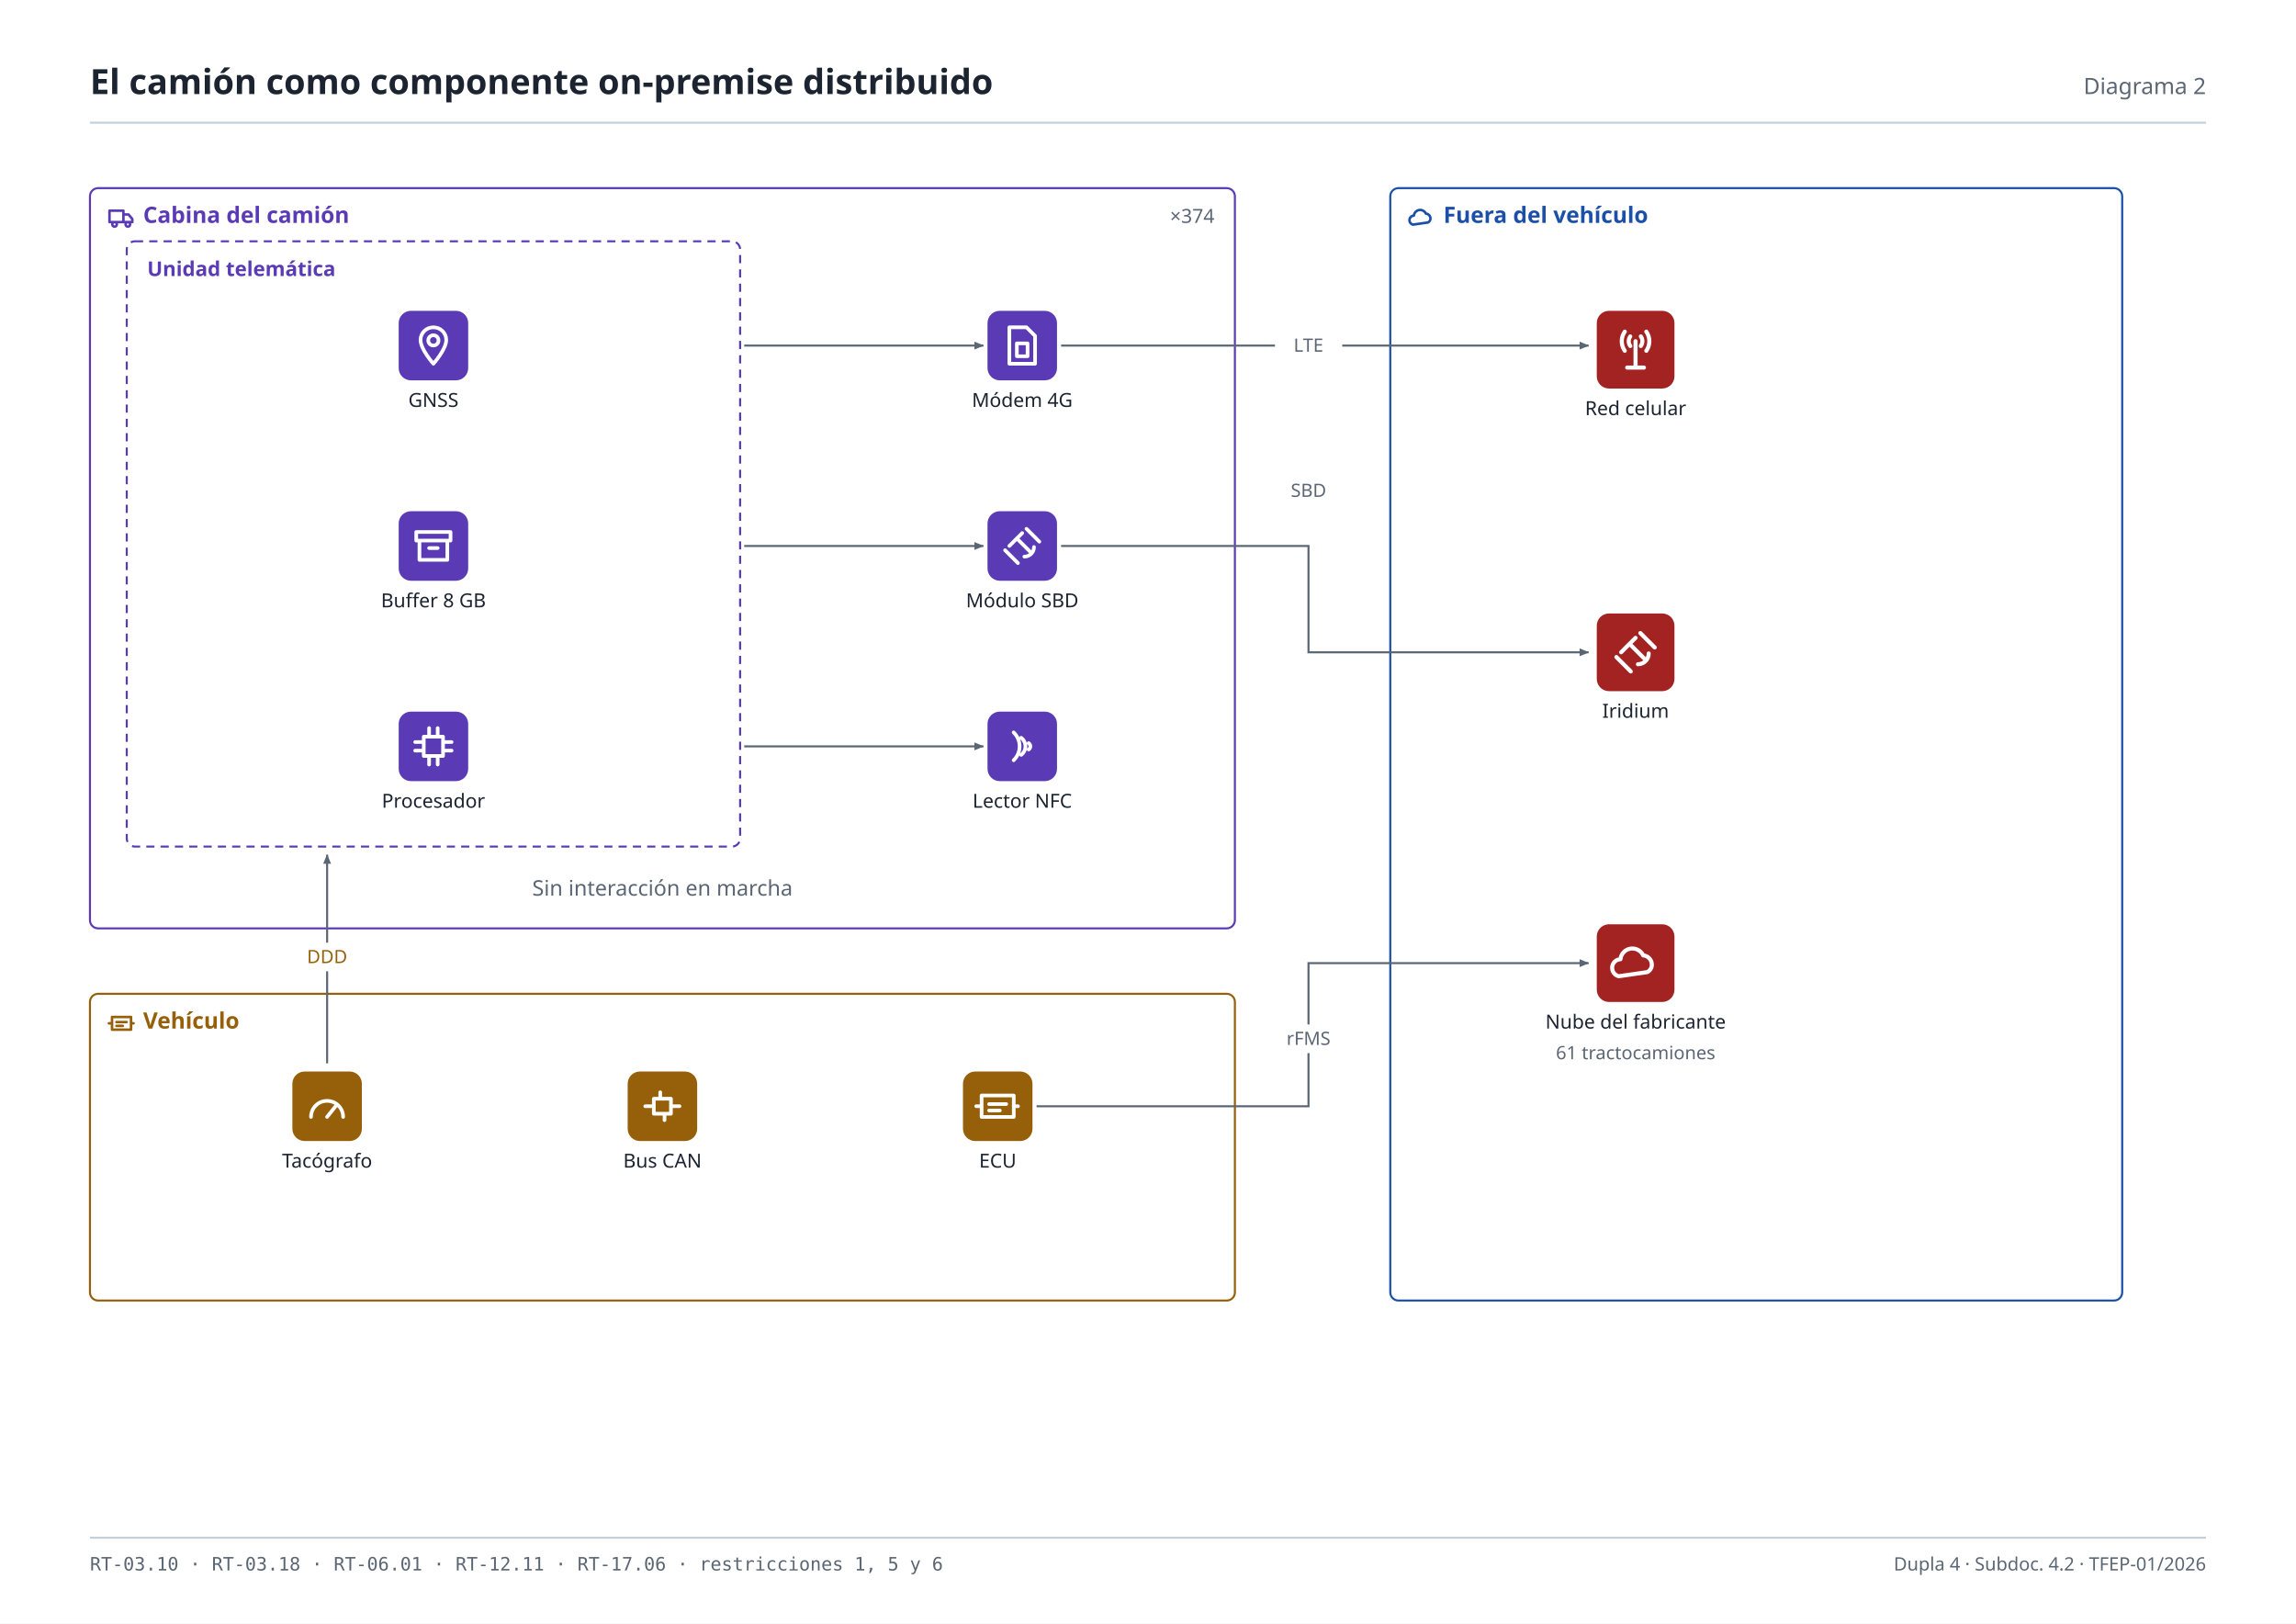
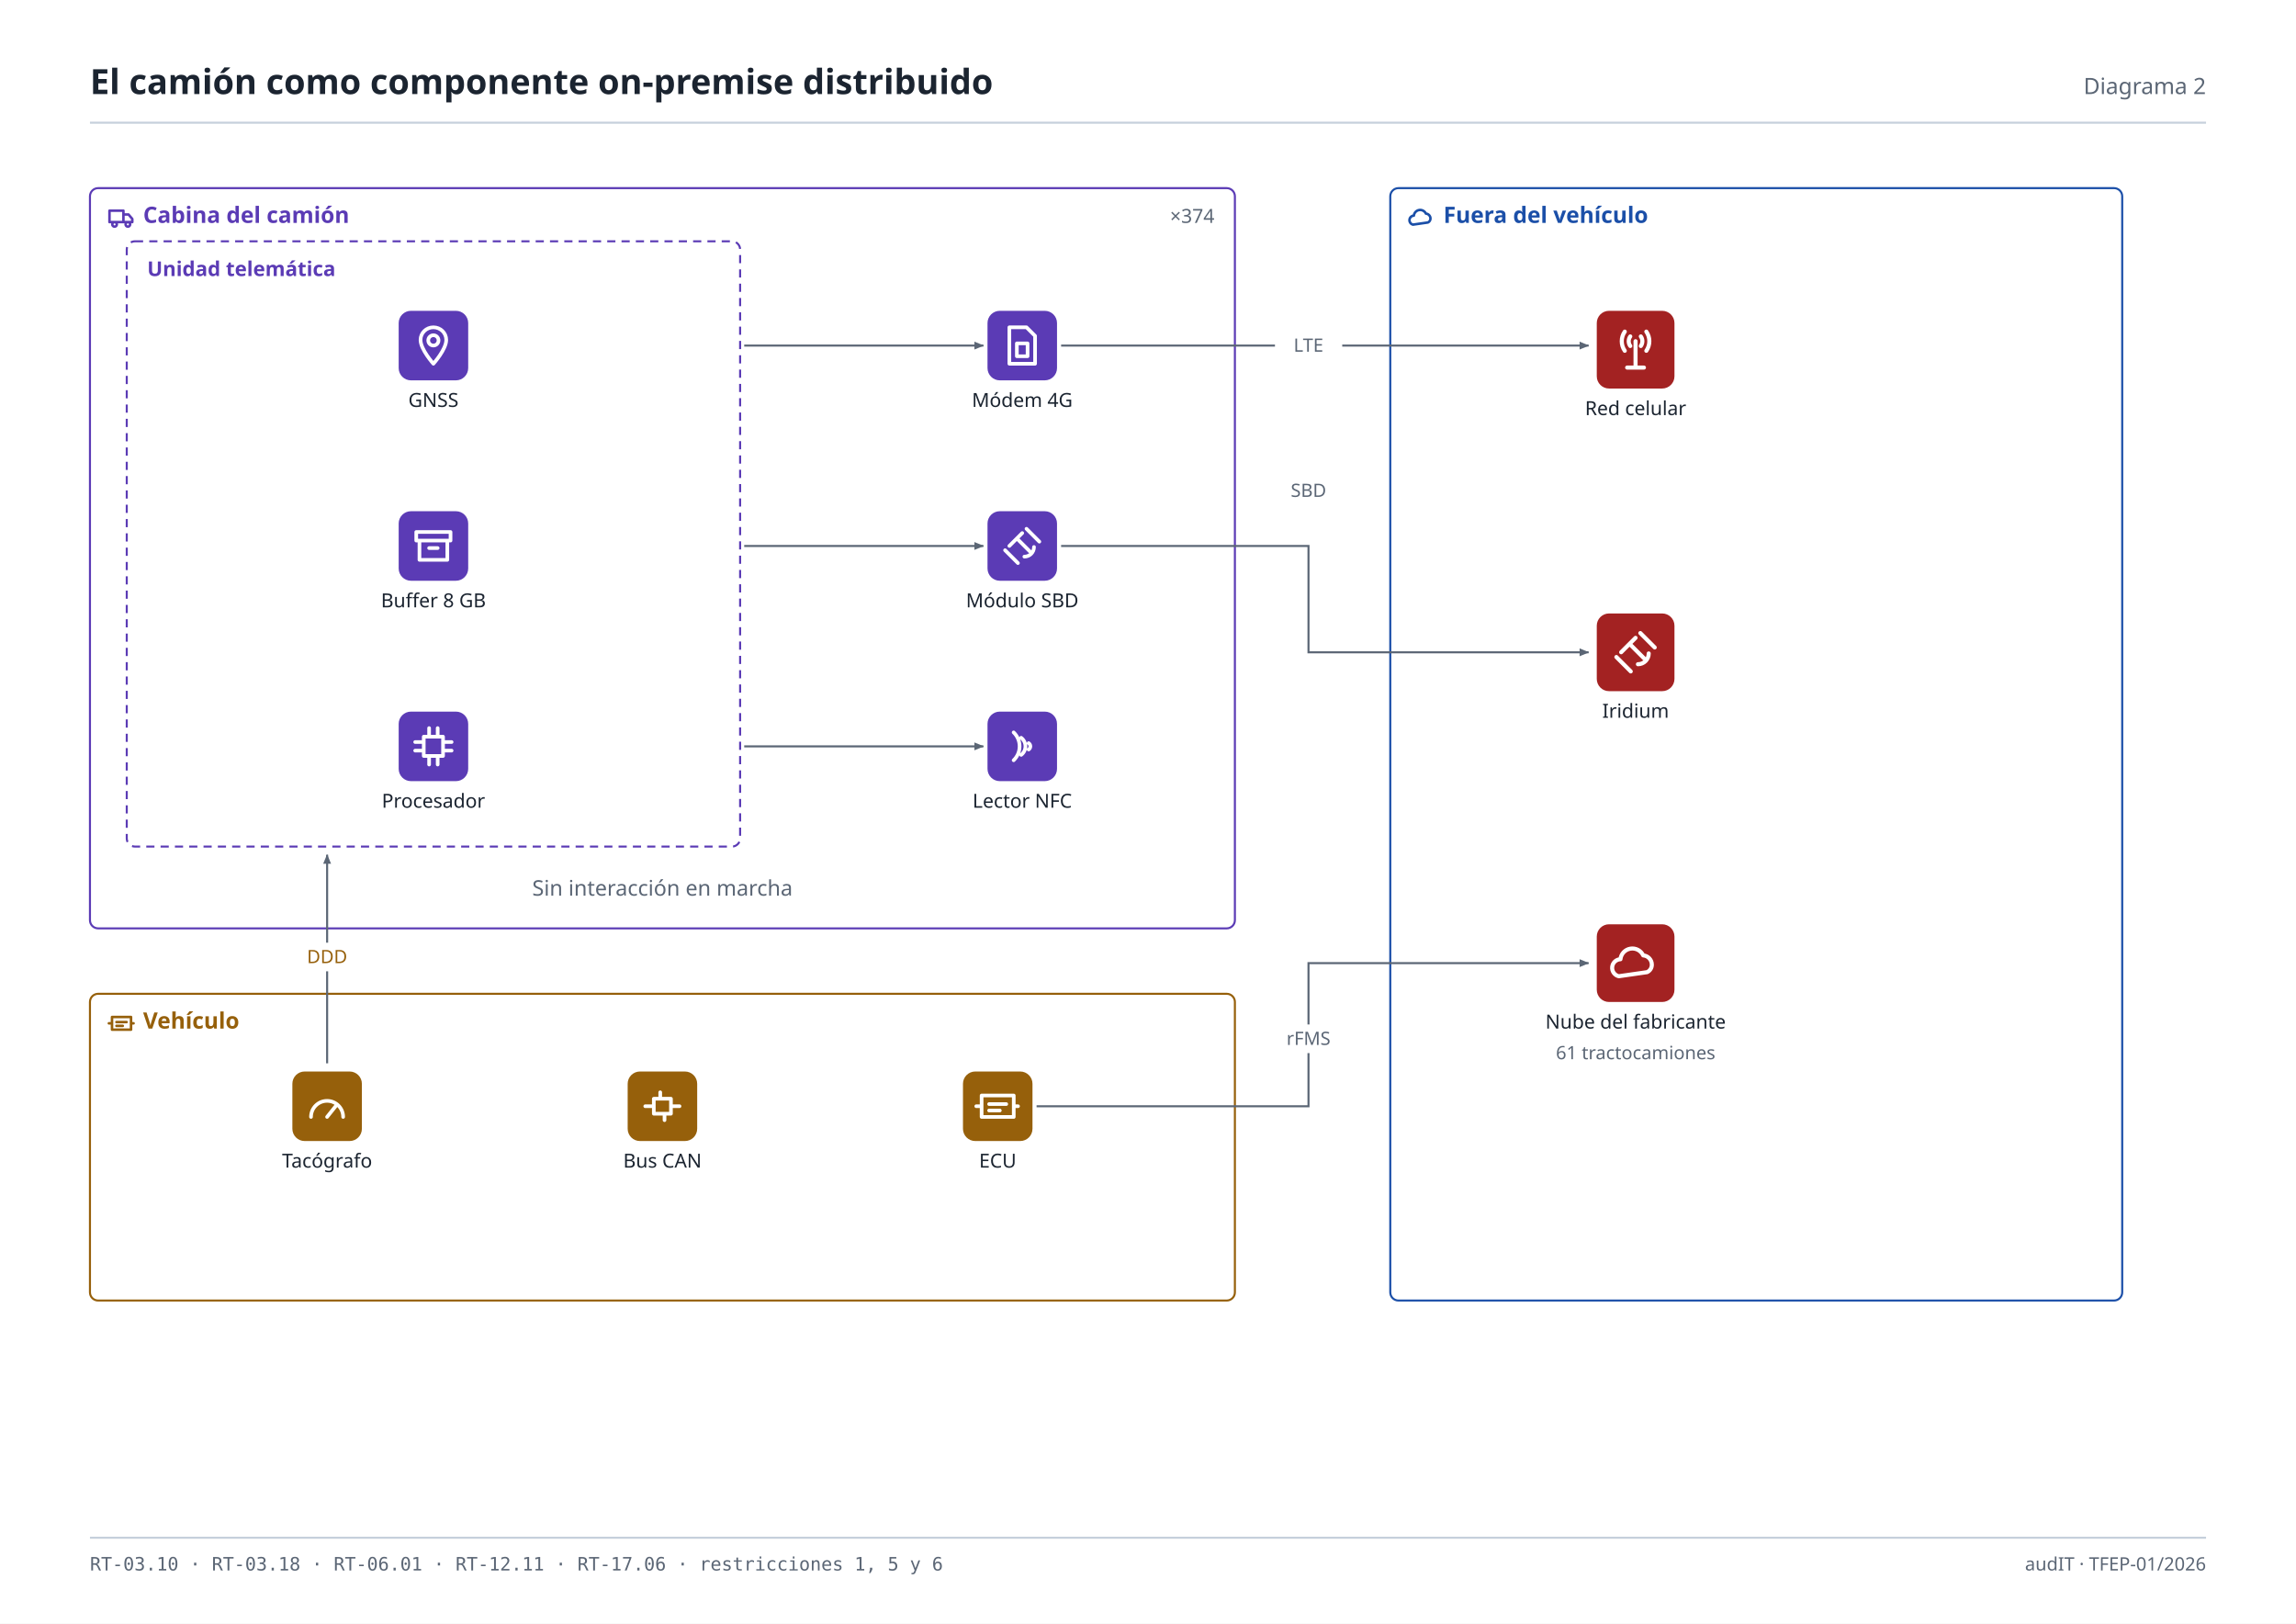
<svg xmlns="http://www.w3.org/2000/svg" width="1123" height="794" viewBox="0 0 1123 794">
  <defs>
+     <marker id="a5B6675" viewBox="0 0 10 10" refX="8" refY="5" markerWidth="5.5" markerHeight="5.5" orient="auto-start-reverse">
+       <path d="M0,1.5 L8.5,5 L0,8.5 z" fill="#5B6675" />
+     </marker>
+     <marker id="b5B6675" viewBox="0 0 10 10" refX="2" refY="5" markerWidth="5.5" markerHeight="5.5" orient="auto">
+       <path d="M8.5,1.5 L0,5 L8.5,8.5 z" fill="#5B6675" />
+     </marker>
    <marker id="aA32222" viewBox="0 0 10 10" refX="8" refY="5" markerWidth="5.5" markerHeight="5.5" orient="auto-start-reverse">
      <path d="M0,1.5 L8.5,5 L0,8.5 z" fill="#A32222" />
    </marker>
    <marker id="bA32222" viewBox="0 0 10 10" refX="2" refY="5" markerWidth="5.5" markerHeight="5.5" orient="auto">
      <path d="M8.5,1.5 L0,5 L8.5,8.5 z" fill="#A32222" />
-     </marker>
-     <marker id="a5B6675" viewBox="0 0 10 10" refX="8" refY="5" markerWidth="5.5" markerHeight="5.5" orient="auto-start-reverse">
-       <path d="M0,1.5 L8.5,5 L0,8.5 z" fill="#5B6675" />
-     </marker>
-     <marker id="b5B6675" viewBox="0 0 10 10" refX="2" refY="5" markerWidth="5.5" markerHeight="5.5" orient="auto">
-       <path d="M8.5,1.5 L0,5 L8.5,8.5 z" fill="#5B6675" />
    </marker>
    <marker id="a1B4FA8" viewBox="0 0 10 10" refX="8" refY="5" markerWidth="5.5" markerHeight="5.5" orient="auto-start-reverse">
      <path d="M0,1.5 L8.5,5 L0,8.5 z" fill="#1B4FA8" />
    </marker>
    <marker id="b1B4FA8" viewBox="0 0 10 10" refX="2" refY="5" markerWidth="5.5" markerHeight="5.5" orient="auto">
      <path d="M8.5,1.5 L0,5 L8.5,8.5 z" fill="#1B4FA8" />
    </marker>
  </defs>
  <rect width="1123" height="794" fill="#FFFFFF" />
  <text x="44" y="46" font-family="'IBM Plex Sans','Noto Sans',system-ui,sans-serif" font-size="17" font-weight="600" fill="#1B2430">El camión como componente on-premise distribuido</text>
  <text x="1079" y="46" font-family="'IBM Plex Sans','Noto Sans',system-ui,sans-serif" font-size="11" fill="#5B6675" text-anchor="end">Diagrama 2</text>
  <line x1="44" y1="60" x2="1079" y2="60" stroke="#C6D0DC" stroke-width="1" />
  <rect x="44" y="92" width="560" height="362" rx="4" fill="#FFFFFF" stroke="#5B3BB5" stroke-width="1" />
  <g transform="translate(52,99) scale(0.62)" fill="none" stroke="#5B3BB5" stroke-width="2" stroke-linecap="round" stroke-linejoin="round">
    <path d="M2.5 6.5h11v9h-11zM13.5 9.5h4l3 3.5v2.5h-7zM6.5 15.5a1.8 1.8 0 1 0 0 3.6 1.8 1.8 0 0 0 0-3.6M17 15.5a1.8 1.8 0 1 0 0 3.6 1.8 1.8 0 0 0 0-3.6" />
  </g>
  <text x="70" y="109" font-family="'IBM Plex Sans','Noto Sans',system-ui,sans-serif" font-size="11" font-weight="600" fill="#5B3BB5">Cabina del camión</text>
  <text x="594" y="109" font-family="'IBM Plex Sans','Noto Sans',system-ui,sans-serif" font-size="9.5" fill="#5B6675" text-anchor="end">×374</text>
  <rect x="62" y="118" width="300" height="296" rx="4" fill="#FFFFFF" stroke="#5B3BB5" stroke-width="1" stroke-dasharray="4 3" />
  <text x="72" y="135" font-family="'IBM Plex Sans','Noto Sans',system-ui,sans-serif" font-size="10" font-weight="600" fill="#5B3BB5">Unidad telemática</text>
  <rect x="195.0" y="152" width="34" height="34" rx="6" fill="#5B3BB5" />
  <g transform="translate(199.4,156.4) scale(1.048)" fill="none" stroke="#fff" stroke-width="1.7" stroke-linecap="round" stroke-linejoin="round">
    <path d="M12 3.5c-3.3 0-6 2.6-6 5.9 0 4.4 6 11.1 6 11.1s6-6.7 6-11.1c0-3.3-2.7-5.9-6-5.9zM12 7.2a2.4 2.4 0 1 0 0 4.8 2.4 2.4 0 0 0 0-4.8" />
  </g>
  <text x="212" y="199" font-family="'IBM Plex Sans','Noto Sans',system-ui,sans-serif" font-size="9.5" fill="#1B2430" text-anchor="middle">GNSS</text>
  <rect x="195.0" y="250" width="34" height="34" rx="6" fill="#5B3BB5" />
  <g transform="translate(199.4,254.4) scale(1.048)" fill="none" stroke="#fff" stroke-width="1.7" stroke-linecap="round" stroke-linejoin="round">
    <path d="M4 5.5h16v4H4zM5.5 9.5v9h13v-9M10 13h4" />
  </g>
  <text x="212" y="297" font-family="'IBM Plex Sans','Noto Sans',system-ui,sans-serif" font-size="9.5" fill="#1B2430" text-anchor="middle">Buffer 8 GB</text>
  <rect x="195.0" y="348" width="34" height="34" rx="6" fill="#5B3BB5" />
  <g transform="translate(199.4,352.4) scale(1.048)" fill="none" stroke="#fff" stroke-width="1.7" stroke-linecap="round" stroke-linejoin="round">
    <path d="M7.5 7.5h9v9h-9zM10 3.5v4M14 3.5v4M10 16.5v4M14 16.5v4M3.5 10h4M3.5 14h4M16.5 10h4M16.5 14h4" />
  </g>
  <text x="212" y="395" font-family="'IBM Plex Sans','Noto Sans',system-ui,sans-serif" font-size="9.5" fill="#1B2430" text-anchor="middle">Procesador</text>
  <rect x="483.0" y="152" width="34" height="34" rx="6" fill="#5B3BB5" />
  <g transform="translate(487.4,156.4) scale(1.048)" fill="none" stroke="#fff" stroke-width="1.7" stroke-linecap="round" stroke-linejoin="round">
    <path d="M6 3.5h8l4 4v13H6zM9.5 11h5v6h-5z" />
  </g>
  <text x="500" y="199" font-family="'IBM Plex Sans','Noto Sans',system-ui,sans-serif" font-size="9.5" fill="#1B2430" text-anchor="middle">Módem 4G</text>
  <rect x="483.0" y="250" width="34" height="34" rx="6" fill="#5B3BB5" />
  <g transform="translate(487.4,254.4) scale(1.048)" fill="none" stroke="#fff" stroke-width="1.7" stroke-linecap="round" stroke-linejoin="round">
    <path d="M6 12 12 6M4 14l6 6M14 4l6 6M9.5 8.5 15.5 14.5M13 17c2.5 0 4.5-2 4.5-4.5" />
  </g>
  <text x="500" y="297" font-family="'IBM Plex Sans','Noto Sans',system-ui,sans-serif" font-size="9.5" fill="#1B2430" text-anchor="middle">Módulo SBD</text>
  <rect x="483.0" y="348" width="34" height="34" rx="6" fill="#5B3BB5" />
  <g transform="translate(487.4,352.4) scale(1.048)" fill="none" stroke="#fff" stroke-width="1.7" stroke-linecap="round" stroke-linejoin="round">
    <path d="M8 5.5a9 9 0 0 1 0 13M11.5 8a5 5 0 0 1 0 8M15 10.5a1.8 1.8 0 0 1 0 3" />
  </g>
  <text x="500" y="395" font-family="'IBM Plex Sans','Noto Sans',system-ui,sans-serif" font-size="9.5" fill="#1B2430" text-anchor="middle">Lector NFC</text>
  <path d="M364,169 L481,169" fill="none" stroke="#5B6675" stroke-width="1" marker-end="url(#a5B6675)" />
  <path d="M364,267 L481,267" fill="none" stroke="#5B6675" stroke-width="1" marker-end="url(#a5B6675)" />
  <path d="M364,365 L481,365" fill="none" stroke="#5B6675" stroke-width="1" marker-end="url(#a5B6675)" />
  <text x="324" y="438" font-family="'IBM Plex Sans','Noto Sans',system-ui,sans-serif" font-size="10.5" fill="#5B6675" text-anchor="middle">Sin interacción en marcha</text>
  <rect x="44" y="486" width="560" height="150" rx="4" fill="#FFFFFF" stroke="#96600B" stroke-width="1" />
  <g transform="translate(52,493) scale(0.62)" fill="none" stroke="#96600B" stroke-width="2" stroke-linecap="round" stroke-linejoin="round">
    <path d="M4.5 7h15v10h-15zM8 11h8M8 14h5M4.5 12H2M21.5 12h-2" />
  </g>
  <text x="70" y="503" font-family="'IBM Plex Sans','Noto Sans',system-ui,sans-serif" font-size="11" font-weight="600" fill="#96600B">Vehículo</text>
  <rect x="143.0" y="524" width="34" height="34" rx="6" fill="#96600B" />
  <g transform="translate(147.4,528.4) scale(1.048)" fill="none" stroke="#fff" stroke-width="1.7" stroke-linecap="round" stroke-linejoin="round">
    <path d="M4.5 17a7.5 7.5 0 1 1 15 0M12 17l4-5M12 17h.01" />
  </g>
  <text x="160" y="571" font-family="'IBM Plex Sans','Noto Sans',system-ui,sans-serif" font-size="9.5" fill="#1B2430" text-anchor="middle">Tacógrafo</text>
  <rect x="307.0" y="524" width="34" height="34" rx="6" fill="#96600B" />
  <g transform="translate(311.4,528.4) scale(1.048)" fill="none" stroke="#fff" stroke-width="1.7" stroke-linecap="round" stroke-linejoin="round">
    <path d="M4 12h4M16 12h4M8 8.5h8v7H8zM11 5.5v3M13 15.5v3" />
  </g>
  <text x="324" y="571" font-family="'IBM Plex Sans','Noto Sans',system-ui,sans-serif" font-size="9.5" fill="#1B2430" text-anchor="middle">Bus CAN</text>
  <rect x="471.0" y="524" width="34" height="34" rx="6" fill="#96600B" />
  <g transform="translate(475.4,528.4) scale(1.048)" fill="none" stroke="#fff" stroke-width="1.7" stroke-linecap="round" stroke-linejoin="round">
    <path d="M4.5 7h15v10h-15zM8 11h8M8 14h5M4.5 12H2M21.5 12h-2" />
  </g>
  <text x="488" y="571" font-family="'IBM Plex Sans','Noto Sans',system-ui,sans-serif" font-size="9.5" fill="#1B2430" text-anchor="middle">ECU</text>
  <path d="M160,520 L160,418" fill="none" stroke="#5B6675" stroke-width="1" marker-end="url(#a5B6675)" />
  <rect x="143.6" y="461" width="32.9" height="14" fill="#FFFFFF" />
  <text x="160" y="471" font-family="'IBM Plex Sans','Noto Sans',system-ui,sans-serif" font-size="9" fill="#96600B" text-anchor="middle">DDD</text>
  <rect x="680" y="92" width="358" height="544" rx="4" fill="#FFFFFF" stroke="#1B4FA8" stroke-width="1" />
  <g transform="translate(688,99) scale(0.62)" fill="none" stroke="#1B4FA8" stroke-width="2" stroke-linecap="round" stroke-linejoin="round">
    <path d="M5 17.5a3.6 3.6 0 0 1 .7-7.1 5 5 0 0 1 9.5-1.6 3.9 3.9 0 0 1 3.6 3.9 3.4 3.4 0 0 1-2 3.1z" />
  </g>
  <text x="706" y="109" font-family="'IBM Plex Sans','Noto Sans',system-ui,sans-serif" font-size="11" font-weight="600" fill="#1B4FA8">Fuera del vehículo</text>
  <rect x="781.0" y="152" width="38" height="38" rx="6" fill="#A32222" />
  <g transform="translate(785.9,156.9) scale(1.172)" fill="none" stroke="#fff" stroke-width="1.7" stroke-linecap="round" stroke-linejoin="round">
    <path d="M12 8.5v11M7.5 4.5a7 7 0 0 0 0 8M16.5 4.5a7 7 0 0 1 0 8M9.8 6.5a3.4 3.4 0 0 0 0 4M14.2 6.5a3.4 3.4 0 0 1 0 4M8.5 19.5h7" />
  </g>
  <text x="800" y="203" font-family="'IBM Plex Sans','Noto Sans',system-ui,sans-serif" font-size="9.5" fill="#1B2430" text-anchor="middle">Red celular</text>
  <rect x="781.0" y="300" width="38" height="38" rx="6" fill="#A32222" />
  <g transform="translate(785.9,304.9) scale(1.172)" fill="none" stroke="#fff" stroke-width="1.7" stroke-linecap="round" stroke-linejoin="round">
    <path d="M6 12 12 6M4 14l6 6M14 4l6 6M9.5 8.5 15.5 14.5M13 17c2.5 0 4.5-2 4.5-4.5" />
  </g>
  <text x="800" y="351" font-family="'IBM Plex Sans','Noto Sans',system-ui,sans-serif" font-size="9.5" fill="#1B2430" text-anchor="middle">Iridium</text>
  <rect x="781.0" y="452" width="38" height="38" rx="6" fill="#A32222" />
  <g transform="translate(785.9,456.9) scale(1.172)" fill="none" stroke="#fff" stroke-width="1.7" stroke-linecap="round" stroke-linejoin="round">
    <path d="M5 17.5a3.6 3.6 0 0 1 .7-7.1 5 5 0 0 1 9.5-1.6 3.9 3.9 0 0 1 3.6 3.9 3.4 3.4 0 0 1-2 3.1z" />
  </g>
  <text x="800" y="503" font-family="'IBM Plex Sans','Noto Sans',system-ui,sans-serif" font-size="9.5" fill="#1B2430" text-anchor="middle">Nube del fabricante</text>
  <text x="800" y="518" font-family="'IBM Plex Sans','Noto Sans',system-ui,sans-serif" font-size="9" fill="#5B6675" text-anchor="middle">61 tractocamiones</text>
  <path d="M519,169 L777,169" fill="none" stroke="#5B6675" stroke-width="1" marker-end="url(#a5B6675)" />
  <rect x="623.6" y="162" width="32.9" height="14" fill="#FFFFFF" />
  <text x="640" y="172" font-family="'IBM Plex Sans','Noto Sans',system-ui,sans-serif" font-size="9" fill="#5B6675" text-anchor="middle">LTE</text>
  <path d="M519,267 L640,267 L640,319 L777,319" fill="none" stroke="#5B6675" stroke-width="1" marker-end="url(#a5B6675)" />
  <rect x="623.6" y="233" width="32.9" height="14" fill="#FFFFFF" />
  <text x="640" y="243" font-family="'IBM Plex Sans','Noto Sans',system-ui,sans-serif" font-size="9" fill="#5B6675" text-anchor="middle">SBD</text>
  <path d="M507,541 L640,541 L640,471 L777,471" fill="none" stroke="#5B6675" stroke-width="1" marker-end="url(#a5B6675)" />
  <rect x="621.1" y="501" width="37.8" height="14" fill="#FFFFFF" />
  <text x="640" y="511" font-family="'IBM Plex Sans','Noto Sans',system-ui,sans-serif" font-size="9" fill="#5B6675" text-anchor="middle">rFMS</text>
  <line x1="44" y1="752" x2="1079" y2="752" stroke="#C6D0DC" stroke-width="1" />
  <text x="44" y="768" font-family="'IBM Plex Mono','DejaVu Sans Mono',monospace" font-size="9" fill="#5B6675">RT-03.10 · RT-03.18 · RT-06.01 · RT-12.11 · RT-17.06 · restricciones 1, 5 y 6</text>
-   <text x="1079" y="768" font-family="'IBM Plex Sans','Noto Sans',system-ui,sans-serif" font-size="9" fill="#5B6675" text-anchor="end">Dupla 4 · Subdoc. 4.2 · TFEP-01/2026</text>
+   <text x="1079" y="768" font-family="'IBM Plex Sans','Noto Sans',system-ui,sans-serif" font-size="9" fill="#5B6675" text-anchor="end">audIT · TFEP-01/2026</text>
</svg>
